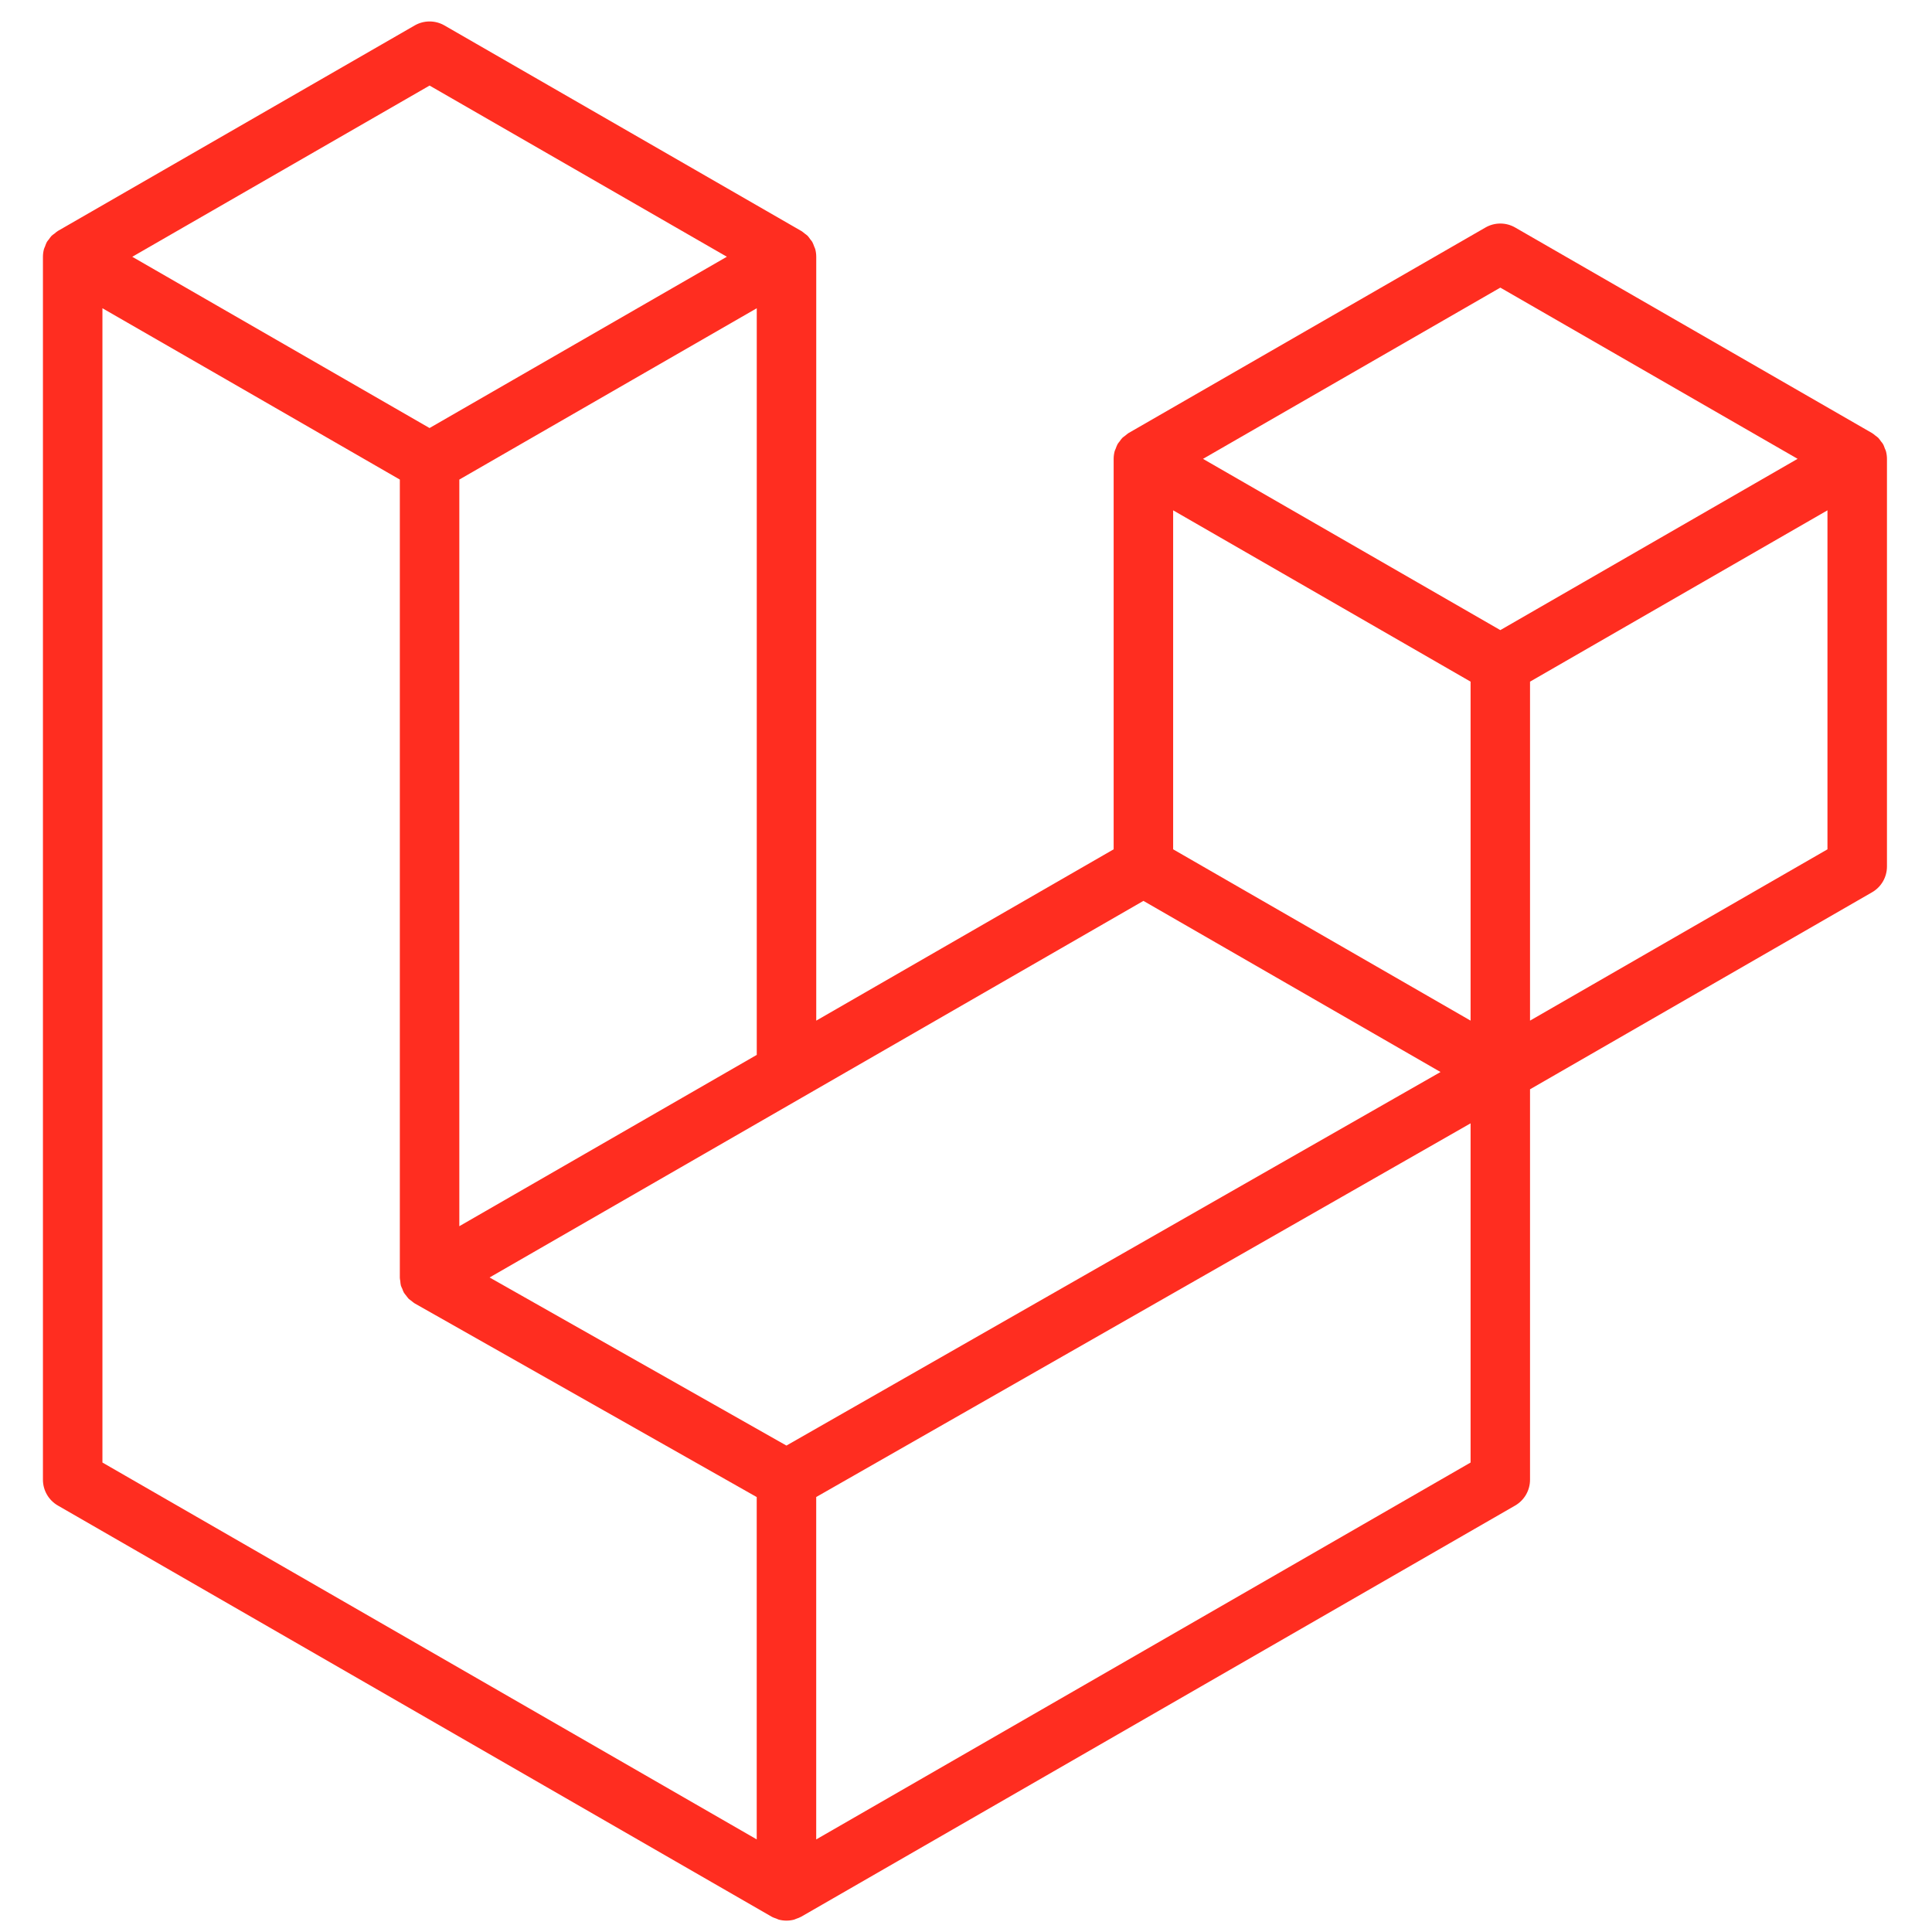
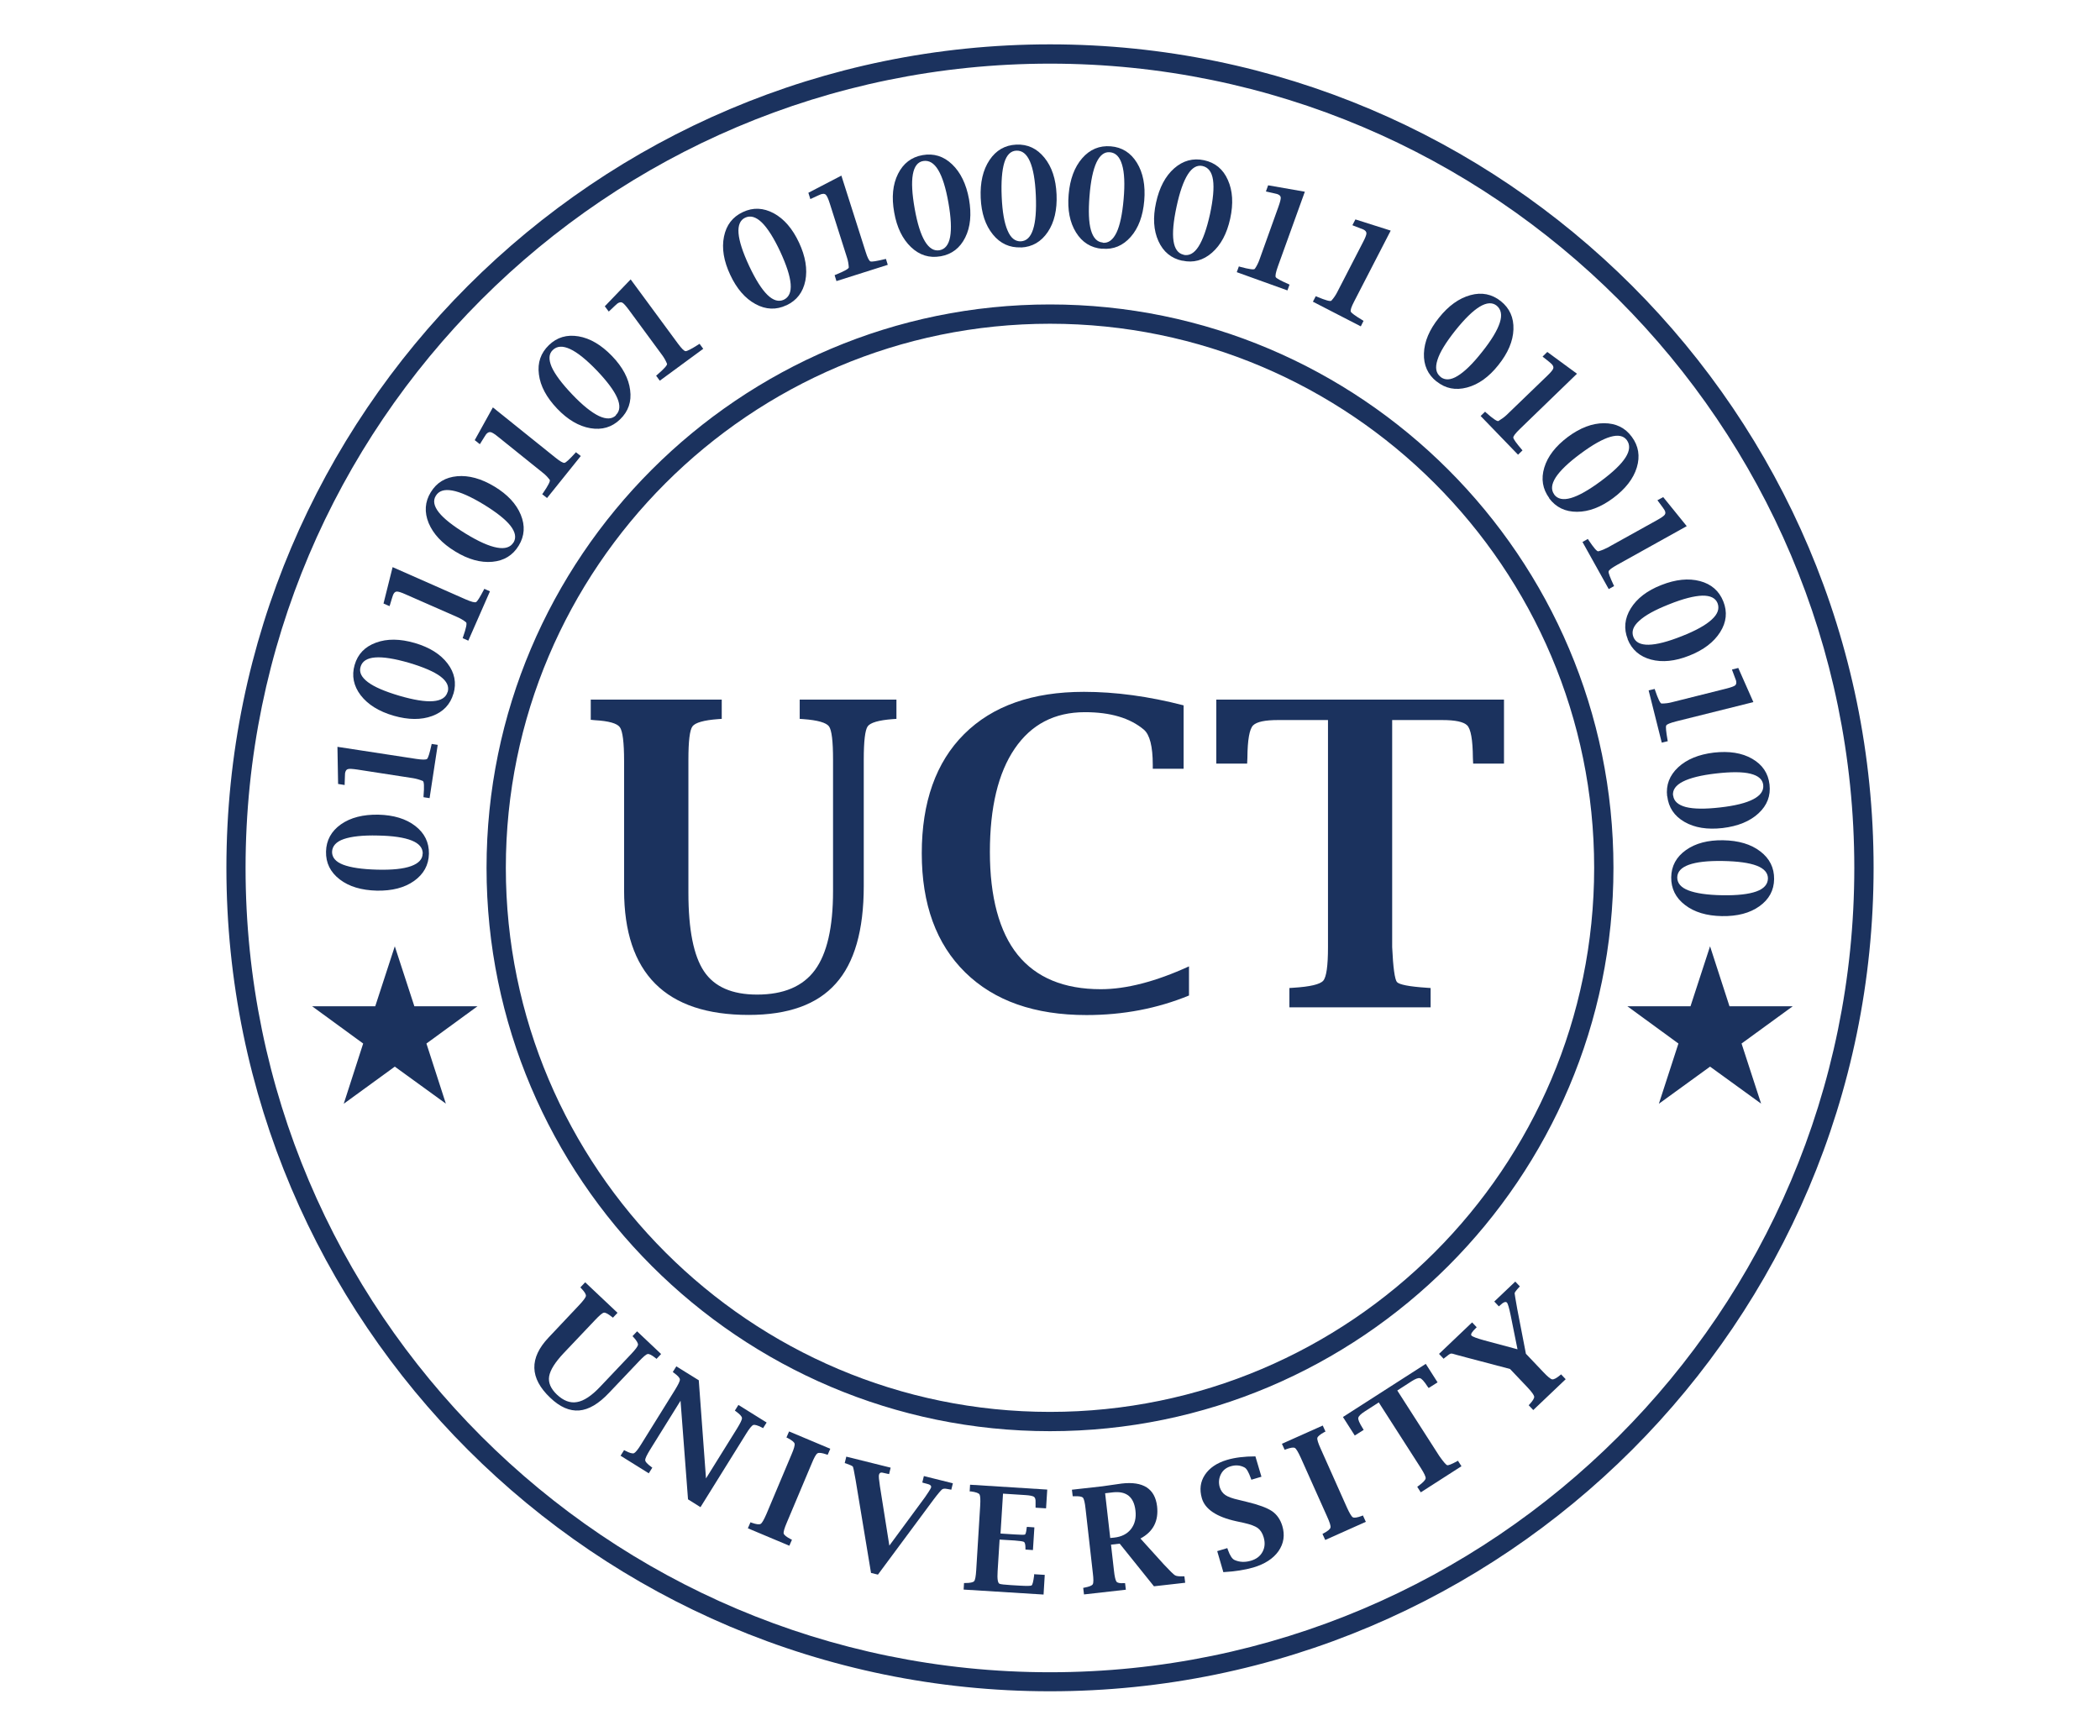
- <svg xmlns="http://www.w3.org/2000/svg" width="166" height="166" viewBox="0 0 166 166" fill="none">
-   <path fill-rule="evenodd" clip-rule="evenodd" d="M162.041 38.759C162.099 38.977 162.129 39.201 162.13 39.426V74.452C162.13 74.902 162.011 75.344 161.786 75.733C161.561 76.122 161.237 76.444 160.847 76.668L131.462 93.594V127.141C131.462 128.054 130.977 128.897 130.186 129.357L68.847 164.683C68.707 164.763 68.554 164.814 68.401 164.868C68.343 164.887 68.289 164.922 68.228 164.938C67.8 165.051 67.349 165.051 66.92 164.938C66.85 164.919 66.786 164.881 66.719 164.855C66.579 164.804 66.432 164.76 66.298 164.683L4.972 129.357C4.583 129.133 4.259 128.81 4.034 128.421C3.808 128.032 3.69 127.591 3.689 127.141L3.689 22.063C3.689 21.834 3.721 21.61 3.779 21.393C3.798 21.32 3.843 21.253 3.868 21.179C3.916 21.045 3.961 20.908 4.031 20.783C4.079 20.7 4.149 20.633 4.206 20.557C4.28 20.454 4.347 20.349 4.433 20.26C4.506 20.186 4.602 20.132 4.685 20.068C4.778 19.992 4.861 19.909 4.966 19.848L35.633 2.185C36.022 1.961 36.462 1.844 36.91 1.844C37.358 1.844 37.798 1.961 38.186 2.185L68.851 19.848H68.857C68.959 19.912 69.045 19.992 69.138 20.065C69.221 20.129 69.313 20.186 69.387 20.257C69.476 20.349 69.54 20.454 69.616 20.557C69.671 20.633 69.744 20.7 69.789 20.783C69.862 20.911 69.904 21.045 69.955 21.179C69.98 21.253 70.025 21.32 70.044 21.396C70.103 21.614 70.133 21.838 70.133 22.063V87.694L95.686 72.974V39.423C95.686 39.2 95.718 38.973 95.775 38.759C95.798 38.683 95.839 38.615 95.865 38.542C95.916 38.408 95.96 38.271 96.031 38.146C96.079 38.063 96.149 37.996 96.203 37.92C96.279 37.818 96.343 37.712 96.433 37.623C96.506 37.549 96.599 37.495 96.681 37.431C96.777 37.355 96.86 37.272 96.962 37.211L127.633 19.548C128.021 19.324 128.461 19.206 128.91 19.206C129.358 19.206 129.798 19.324 130.186 19.548L160.85 37.211C160.959 37.275 161.042 37.355 161.137 37.428C161.217 37.492 161.31 37.549 161.383 37.62C161.473 37.712 161.536 37.818 161.613 37.92C161.67 37.996 161.741 38.063 161.785 38.146C161.859 38.271 161.9 38.408 161.951 38.542C161.98 38.615 162.021 38.683 162.041 38.759ZM157.018 72.974V43.848L146.287 50.028L131.462 58.568V87.694L157.021 72.974H157.018ZM126.354 125.663V96.518L111.771 104.85L70.13 128.626V158.046L126.354 125.663ZM8.801 26.485V125.663L65.018 158.043V128.629L35.649 112L35.64 111.994L35.627 111.988C35.528 111.93 35.445 111.847 35.353 111.777C35.273 111.713 35.18 111.662 35.11 111.592L35.104 111.582C35.021 111.502 34.963 111.403 34.893 111.314C34.829 111.228 34.753 111.154 34.702 111.065L34.699 111.055C34.641 110.96 34.606 110.845 34.565 110.736C34.523 110.64 34.469 110.551 34.443 110.449C34.411 110.328 34.405 110.197 34.392 110.072C34.379 109.976 34.354 109.881 34.354 109.785V109.778V41.205L19.532 32.662L8.801 26.485ZM36.913 7.35L11.364 22.063L36.907 36.777L62.453 22.06L36.907 7.35H36.913ZM50.2 99.174L65.022 90.637V26.485L54.291 32.665L39.466 41.205V105.357L50.2 99.174ZM128.91 24.713L103.363 39.426L128.91 54.14L154.453 39.423L128.91 24.713ZM126.354 58.568L111.529 50.028L100.798 43.848V72.974L115.619 81.511L126.354 87.694V58.568ZM67.571 124.205L105.042 102.803L123.772 92.109L98.245 77.405L68.854 94.334L42.066 109.762L67.571 124.205Z" fill="#FF2D20" />
+ <svg xmlns="http://www.w3.org/2000/svg" id="Layer_1" data-name="Layer 1" viewBox="0 0 160 132.26" width="160" height="132.26">
+   <defs>
+     <style>      .cls-1 {        fill: #1b325e;      }    </style>
+   </defs>
+   <path class="cls-1" d="M80,128.88c-34.6,0-62.75-28.15-62.75-62.75S45.4,3.38,80,3.38s62.75,28.15,62.75,62.75-28.15,62.75-62.75,62.75ZM80,4.85c-33.79,0-61.29,27.49-61.29,61.29s27.49,61.29,61.29,61.29,61.28-27.49,61.28-61.29S113.79,4.85,80,4.85Z" />
+   <path class="cls-1" d="M80,109.06c-23.67,0-42.93-19.26-42.93-42.93s19.26-42.93,42.93-42.93,42.93,19.26,42.93,42.93-19.26,42.93-42.93,42.93ZM80,24.67c-22.86,0-41.46,18.6-41.46,41.46s18.6,41.46,41.46,41.46,41.46-18.6,41.46-41.46-18.6-41.46-41.46-41.46Z" />
+   <g>
+     <path class="cls-1" d="M32.68,65.06c-.02.86-.4,1.55-1.13,2.07-.73.52-1.68.76-2.84.74-1.17-.03-2.12-.31-2.83-.86-.71-.55-1.06-1.25-1.04-2.12.02-.86.4-1.55,1.13-2.07.74-.52,1.69-.76,2.86-.74,1.16.03,2.1.31,2.81.86.71.55,1.05,1.25,1.04,2.11ZM32.21,65.05c0-.44-.27-.77-.84-1s-1.43-.36-2.58-.38c-1.15-.03-2.02.07-2.6.27s-.88.54-.89.98c0,.42.27.75.84.97.57.22,1.44.35,2.59.38,1.15.03,2.01-.06,2.59-.27.58-.21.88-.53.88-.96Z" />
+     <path class="cls-1" d="M25.71,56.91l6,.92c.47.07.75.07.83,0,.08-.07.19-.42.33-1.05l.02-.09.46.07-.62,4.06-.46-.07v-.1c.06-.72.04-1.1-.06-1.14-.25-.1-.49-.17-.73-.21l-4.27-.66c-.36-.05-.59-.07-.71-.03-.11.03-.18.14-.21.31,0,.06-.02.33-.03.8v.1s-.5-.08-.5-.08l-.05-2.84Z" />
+     <path class="cls-1" d="M34.55,52.85c-.24.83-.78,1.4-1.62,1.71-.84.31-1.82.3-2.94-.02-1.13-.33-1.96-.85-2.51-1.56-.54-.71-.7-1.49-.46-2.31.24-.83.78-1.39,1.63-1.7.84-.31,1.83-.3,2.96.03,1.12.33,1.95.85,2.49,1.56.54.71.69,1.48.45,2.31ZM34.11,52.73c.12-.42-.06-.81-.55-1.18-.49-.37-1.29-.71-2.39-1.04-1.11-.32-1.97-.46-2.59-.41s-.99.29-1.11.72c-.12.41.07.79.56,1.16.49.37,1.29.71,2.4,1.04,1.1.32,1.96.46,2.57.41.61-.05.98-.28,1.1-.7Z" />
+     <path class="cls-1" d="M29.92,43.22l5.55,2.45c.44.19.7.26.8.21s.29-.36.59-.93l.04-.08.43.19-1.65,3.76-.43-.19.03-.09c.24-.68.31-1.05.23-1.12-.21-.17-.43-.29-.65-.39l-3.96-1.74c-.33-.15-.56-.22-.67-.21-.12,0-.21.09-.28.25-.03.06-.1.31-.24.77l-.03.09-.46-.2.69-2.76Z" />
+     <path class="cls-1" d="M39.52,41.58c-.45.74-1.12,1.15-2.01,1.23-.89.08-1.84-.18-2.83-.79-1-.61-1.67-1.33-2.02-2.16-.34-.83-.29-1.62.16-2.35.45-.74,1.12-1.14,2.01-1.22s1.84.18,2.85.79c.99.6,1.66,1.32,2,2.15s.29,1.61-.16,2.35ZM39.12,41.35c.23-.37.15-.8-.23-1.29-.38-.48-1.06-1.02-2.04-1.62-.99-.6-1.78-.95-2.39-1.06s-1.03.02-1.26.41c-.22.36-.14.78.24,1.26.38.48,1.07,1.02,2.05,1.62.98.6,1.77.95,2.38,1.06.6.11,1.02-.02,1.25-.39Z" />
+     <path class="cls-1" d="M37.56,31.05l4.73,3.8c.37.3.61.44.72.42s.38-.27.81-.74l.06-.07.37.29-2.57,3.2-.37-.29.06-.08c.41-.6.58-.94.51-1.02-.16-.21-.34-.4-.53-.54l-3.37-2.71c-.28-.23-.48-.36-.6-.38s-.23.03-.34.16c-.04.05-.18.28-.43.68l-.05.08-.39-.31,1.38-2.49Z" />
+     <path class="cls-1" d="M47.24,31.96c-.62.6-1.38.82-2.26.67-.88-.15-1.73-.65-2.53-1.49-.81-.85-1.28-1.72-1.39-2.61-.12-.89.14-1.63.76-2.23.62-.6,1.37-.82,2.26-.67.88.15,1.73.65,2.55,1.5.81.84,1.27,1.71,1.38,2.59.12.89-.14,1.63-.76,2.23ZM46.92,31.63c.32-.3.35-.74.11-1.3s-.76-1.26-1.55-2.09c-.8-.83-1.48-1.38-2.04-1.64s-1-.24-1.32.07c-.31.29-.33.72-.09,1.29.25.56.77,1.26,1.57,2.1.79.83,1.47,1.37,2.03,1.64.56.26.99.25,1.3-.05Z" />
+     <path class="cls-1" d="M48.05,21.29l3.6,4.89c.28.38.48.58.59.58.11,0,.43-.16.98-.51l.08-.05.28.38-3.31,2.43-.28-.38.07-.06c.55-.47.8-.76.76-.85-.1-.25-.23-.47-.37-.66l-2.56-3.48c-.22-.29-.38-.47-.48-.52s-.23-.03-.37.07c-.05.04-.25.22-.59.55l-.07.06-.3-.4,1.97-2.05Z" />
+     <path class="cls-1" d="M59.92,23.26c-.78.37-1.57.34-2.36-.09-.79-.43-1.43-1.17-1.92-2.22-.5-1.06-.66-2.03-.48-2.92.18-.88.65-1.5,1.44-1.87.78-.37,1.56-.33,2.35.09.79.43,1.43,1.17,1.93,2.24.49,1.05.65,2.02.48,2.9-.18.88-.65,1.5-1.43,1.87ZM59.72,22.84c.39-.19.57-.58.52-1.2s-.32-1.44-.8-2.48c-.49-1.04-.96-1.78-1.4-2.21-.45-.43-.87-.55-1.27-.36-.38.18-.55.58-.5,1.19.05.61.32,1.44.81,2.49.49,1.04.95,1.77,1.39,2.2.44.43.86.55,1.25.37Z" />
+     <path class="cls-1" d="M64.11,13.4l1.84,5.78c.14.46.27.7.37.74.1.04.46-.02,1.09-.17l.09-.02.14.45-3.91,1.24-.14-.45.09-.04c.67-.27,1-.46.99-.56-.02-.27-.06-.52-.14-.75l-1.31-4.12c-.11-.35-.21-.56-.29-.65s-.2-.1-.37-.05c-.06.02-.31.13-.73.33l-.09.04-.15-.48,2.52-1.31Z" />
+     <path class="cls-1" d="M71.66,19.53c-.85.15-1.6-.08-2.25-.7-.65-.62-1.08-1.5-1.28-2.64-.21-1.16-.11-2.14.29-2.94.4-.8,1.02-1.28,1.87-1.43.85-.15,1.6.08,2.25.7.65.62,1.08,1.51,1.29,2.66.2,1.15.11,2.12-.29,2.92s-1.02,1.28-1.87,1.43ZM71.58,19.07c.43-.08.7-.42.81-1.02.11-.6.07-1.47-.13-2.6-.2-1.14-.46-1.97-.78-2.5s-.7-.75-1.14-.68c-.42.07-.68.41-.79,1.02-.11.61-.06,1.48.14,2.61.2,1.13.46,1.96.78,2.49s.69.75,1.11.68Z" />
+     <path class="cls-1" d="M77.79,18.85c-.86.04-1.58-.29-2.14-.98-.57-.7-.88-1.62-.93-2.79-.05-1.17.17-2.13.67-2.88.5-.75,1.18-1.14,2.04-1.18.86-.04,1.57.29,2.14.99.57.7.88,1.63.93,2.81.05,1.16-.17,2.12-.67,2.86s-1.18,1.14-2.04,1.18ZM77.77,18.39c.44-.02.75-.32.94-.91.19-.58.26-1.45.21-2.6-.05-1.15-.2-2.01-.45-2.58-.25-.57-.59-.84-1.04-.82-.42.02-.73.32-.91.91s-.25,1.46-.2,2.61c.05,1.15.2,2,.45,2.57.24.57.58.84,1.02.82Z" />
+     <path class="cls-1" d="M83.98,18.96c-.86-.07-1.53-.49-2-1.25-.47-.76-.66-1.72-.56-2.88.1-1.17.44-2.09,1.03-2.77.59-.68,1.32-.98,2.18-.91.86.07,1.52.49,1.99,1.25.47.76.66,1.73.56,2.9-.1,1.16-.44,2.08-1.03,2.75-.59.67-1.32.98-2.17.9ZM84.02,18.5c.43.04.78-.22,1.05-.78.26-.55.44-1.4.54-2.55.1-1.15.06-2.02-.12-2.62s-.48-.91-.93-.95c-.42-.04-.76.23-1.02.78-.26.56-.44,1.41-.53,2.56-.09,1.14-.06,2.01.11,2.6.17.59.47.91.9.94Z" />
+     <path class="cls-1" d="M90.08,19.87c-.84-.18-1.45-.68-1.82-1.5-.37-.82-.43-1.79-.18-2.93.25-1.15.71-2.02,1.38-2.61s1.43-.8,2.28-.62c.84.18,1.45.68,1.81,1.5.37.82.43,1.8.18,2.95-.25,1.14-.71,2-1.38,2.59-.67.59-1.43.8-2.27.61ZM90.18,19.42c.43.09.81-.12,1.14-.64.33-.52.62-1.34.87-2.46.24-1.13.32-2,.23-2.61-.09-.61-.36-.96-.8-1.06-.41-.09-.79.12-1.12.64-.33.52-.62,1.34-.86,2.47-.24,1.12-.32,1.99-.23,2.6.09.61.35.96.77,1.05Z" />
+     <path class="cls-1" d="M99.42,14.6l-2.06,5.71c-.16.45-.21.72-.16.81s.38.27.97.53l.08.04-.16.44-3.86-1.39.16-.44.09.03c.7.19,1.07.24,1.13.15.15-.22.26-.45.34-.67l1.46-4.07c.12-.34.18-.57.17-.69-.01-.12-.1-.2-.26-.26-.06-.02-.32-.08-.78-.18l-.09-.02.17-.47,2.8.49Z" />
+     <path class="cls-1" d="M105.96,17.57l-2.78,5.39c-.22.42-.31.69-.26.79.04.1.34.32.89.65l.08.05-.21.42-3.65-1.88.22-.42.09.04c.67.28,1.03.38,1.1.3.18-.2.32-.41.43-.62l1.98-3.84c.17-.32.25-.54.26-.66,0-.12-.07-.22-.23-.3-.06-.03-.31-.12-.75-.29l-.09-.04.23-.44,2.71.86Z" />
+     <path class="cls-1" d="M109.46,29.08c-.68-.54-1-1.26-.97-2.15.03-.9.41-1.8,1.14-2.71.73-.92,1.53-1.49,2.4-1.73s1.64-.08,2.32.46c.67.54.99,1.25.96,2.15-.03.9-.42,1.81-1.15,2.72-.72.91-1.52,1.48-2.39,1.71s-1.64.08-2.31-.46ZM109.75,28.72c.34.27.78.25,1.3-.07.53-.32,1.15-.92,1.86-1.82.72-.9,1.17-1.65,1.36-2.24.19-.59.1-1.02-.24-1.3-.33-.26-.76-.24-1.29.08-.53.32-1.15.93-1.87,1.83-.71.9-1.17,1.64-1.35,2.23-.19.59-.11,1.01.23,1.28Z" />
+     <path class="cls-1" d="M120.16,28.47l-4.36,4.22c-.34.33-.51.55-.5.66s.22.41.64.9l.06.07-.34.33-2.85-2.95.34-.33.07.07c.54.48.86.69.95.64.23-.14.44-.29.61-.45l3.11-3c.26-.25.41-.43.45-.54s0-.23-.12-.35c-.04-.05-.25-.22-.62-.51l-.07-.06.36-.35,2.29,1.68Z" />
+     <path class="cls-1" d="M118.04,37.96c-.51-.7-.64-1.47-.38-2.33s.86-1.63,1.79-2.33c.94-.7,1.86-1.05,2.76-1.05.9,0,1.61.34,2.12,1.04.51.69.64,1.47.38,2.33-.26.86-.87,1.64-1.81,2.34-.93.69-1.85,1.04-2.75,1.04-.9,0-1.6-.34-2.12-1.03ZM118.41,37.68c.26.35.69.44,1.28.27.59-.17,1.35-.6,2.27-1.28.93-.69,1.56-1.29,1.89-1.81.33-.52.36-.96.1-1.32-.25-.34-.67-.42-1.26-.25-.59.17-1.35.6-2.28,1.29-.92.68-1.55,1.29-1.88,1.8-.33.52-.37.95-.11,1.3Z" />
+     <path class="cls-1" d="M128.52,40.09l-5.3,2.95c-.42.23-.64.4-.66.51s.11.45.38,1.03l.04.08-.41.23-2-3.59.41-.23.05.08c.4.6.65.89.75.86.26-.07.49-.17.7-.28l3.78-2.1c.32-.18.51-.31.58-.41.07-.1.06-.22-.03-.37-.03-.06-.19-.27-.47-.65l-.06-.08.44-.24,1.79,2.21Z" />
+     <path class="cls-1" d="M124.02,48.71c-.32-.8-.24-1.59.23-2.35.47-.76,1.25-1.36,2.33-1.78,1.09-.43,2.07-.53,2.94-.3.87.23,1.46.75,1.78,1.55.32.8.24,1.58-.24,2.34s-1.26,1.36-2.35,1.79c-1.08.43-2.06.53-2.92.3s-1.46-.75-1.78-1.55ZM124.45,48.54c.16.41.55.6,1.16.59.62-.01,1.46-.23,2.52-.65,1.07-.42,1.84-.85,2.29-1.27.46-.42.6-.83.44-1.25-.16-.39-.54-.58-1.16-.57-.62.02-1.46.23-2.53.66-1.07.42-1.83.84-2.28,1.26-.46.41-.6.82-.44,1.23Z" />
+     <path class="cls-1" d="M133.6,53.5l-5.89,1.47c-.46.12-.72.22-.76.32-.05.1-.01.46.1,1.1l.02.09-.46.11-1-3.98.46-.11.03.09c.23.68.4,1.03.5,1.02.27,0,.52-.03.75-.09l4.19-1.05c.35-.09.57-.17.66-.24s.11-.2.07-.37c-.02-.06-.11-.31-.28-.75l-.03-.09.48-.12,1.15,2.6Z" />
+     <path class="cls-1" d="M127.02,60.68c-.1-.86.18-1.59.84-2.21.66-.61,1.56-.98,2.72-1.12,1.17-.13,2.14.02,2.92.47.78.45,1.22,1.1,1.32,1.96.1.86-.18,1.59-.84,2.2-.66.61-1.57.98-2.74,1.12-1.16.13-2.12-.02-2.9-.47s-1.21-1.1-1.31-1.95ZM127.48,60.62c.05.43.37.72.97.88.6.15,1.46.16,2.6.03,1.15-.13,1.99-.34,2.54-.63.55-.29.8-.65.75-1.09-.05-.42-.37-.7-.97-.85-.6-.15-1.47-.15-2.62-.02-1.14.13-1.98.34-2.53.62-.55.28-.8.64-.75,1.07Z" />
+     <path class="cls-1" d="M127.33,66.86c.01-.87.39-1.56,1.12-2.08.73-.52,1.68-.77,2.84-.75,1.17.02,2.12.3,2.83.85.71.54,1.06,1.25,1.05,2.11-.01.86-.39,1.55-1.12,2.07-.73.52-1.68.77-2.86.75-1.16-.02-2.1-.3-2.81-.85-.71-.54-1.06-1.25-1.05-2.11ZM127.79,66.86c0,.44.28.77.85.99.57.22,1.43.35,2.58.37,1.15.02,2.02-.08,2.6-.29.58-.21.87-.54.88-.99,0-.42-.28-.75-.85-.97-.57-.22-1.44-.34-2.59-.36-1.15-.02-2.01.08-2.59.29s-.87.53-.88.96Z" />
+   </g>
+   <g>
+     <path class="cls-1" d="M44.57,97.7l2.48,2.34-.35.37-.08-.06c-.29-.23-.49-.34-.61-.32s-.34.21-.67.56l-2.39,2.52c-.66.7-1.03,1.29-1.11,1.77s.12.94.59,1.39c.5.47,1.01.67,1.54.57.52-.09,1.11-.48,1.76-1.17l2.36-2.49c.33-.35.5-.58.52-.7.01-.12-.1-.32-.35-.59l-.07-.07.35-.37,1.83,1.73-.35.37-.07-.06c-.29-.23-.49-.33-.6-.31-.12.02-.34.21-.67.56l-2.27,2.39c-.79.84-1.55,1.29-2.28,1.35-.73.06-1.47-.26-2.21-.97-1.57-1.49-1.61-3.02-.12-4.59l2.31-2.45c.33-.35.51-.59.53-.71.02-.12-.1-.32-.35-.58l-.07-.08.37-.39Z" />
+     <path class="cls-1" d="M52.42,114.25l-.57-7.51-2.32,3.73c-.25.41-.38.67-.37.8,0,.12.16.29.46.51l.08.06-.27.43-2.15-1.34.27-.43.09.05c.32.17.54.23.66.19.11-.05.3-.27.55-.68l2.58-4.15c.25-.41.38-.67.37-.79,0-.12-.16-.29-.46-.51l-.08-.06.27-.43,1.71,1.06.55,7.48,2.37-3.81c.25-.41.38-.67.37-.79,0-.12-.16-.29-.46-.51l-.08-.06.27-.43,2.15,1.34-.27.43-.09-.05c-.33-.17-.55-.23-.66-.19-.11.04-.3.27-.55.68l-3.47,5.58-.94-.59Z" />
+     <path class="cls-1" d="M60.12,117.78l-3.14-1.32.2-.46.1.04c.35.12.57.15.68.08.1-.06.25-.32.44-.76l1.9-4.51c.19-.44.27-.72.24-.84s-.21-.26-.53-.43l-.09-.04.2-.46,3.14,1.32-.2.46-.09-.03c-.35-.12-.58-.15-.69-.08s-.25.32-.43.76l-1.9,4.51c-.19.44-.27.73-.24.84s.21.26.54.43l.09.04-.2.46Z" />
+     <path class="cls-1" d="M66.36,119.84l-1.17-7.06c-.11-.63-.18-.97-.21-1.02-.03-.05-.21-.13-.52-.24l-.1-.03.12-.49,3.38.84-.12.49-.1-.02c-.14-.03-.27-.06-.41-.09-.14-.03-.22.02-.26.16-.03.1,0,.39.07.86l.72,4.54,2.71-3.68c.06-.08.15-.22.27-.4.12-.19.19-.3.2-.35.03-.13-.06-.22-.28-.27l-.3-.08-.09-.03.12-.49,2.21.55-.12.49-.1-.02c-.1-.02-.18-.03-.23-.04-.18-.04-.31-.02-.39.05s-.3.32-.63.76l-4.24,5.72-.53-.13Z" />
+     <path class="cls-1" d="M79.53,121.51l-6.11-.38.03-.5h.1c.37,0,.59-.05.67-.14s.13-.38.16-.86l.3-4.88c.03-.48.01-.77-.05-.87-.06-.1-.28-.18-.65-.23h-.1s.03-.51.03-.51l5.88.37-.09,1.43-.8-.05v-.1c0-.18,0-.29,0-.33.01-.2-.03-.33-.12-.4-.09-.06-.31-.11-.64-.13l-1.72-.11-.19,3.04,1.11.07c.43.03.68.03.74.01s.11-.18.14-.49l.02-.1.57.04-.11,1.73-.57-.04v-.1c0-.29-.04-.45-.13-.49-.09-.04-.32-.07-.69-.1l-1.15-.07-.15,2.4c-.04.6.01.92.15.97.1.04.39.07.86.1l.67.04c.54.03.84.03.91-.02.07-.05.13-.3.19-.75v-.1s.81.05.81.05l-.09,1.5Z" />
+     <path class="cls-1" d="M84.65,117.72l.22,1.94c.05.48.12.76.19.86.07.1.26.14.56.12h.1s.06.5.06.5l-3.19.36-.06-.5.1-.02c.36-.07.57-.15.63-.26s.06-.4,0-.88l-.55-4.86c-.05-.48-.12-.76-.2-.85-.08-.09-.31-.13-.68-.11h-.1s-.06-.5-.06-.5l2.32-.26.98-.14.49-.07c1.64-.19,2.54.39,2.7,1.74.06.55-.01,1.03-.22,1.44s-.56.75-1.05,1.01l1.8,1.99c.44.47.72.74.83.81.11.07.32.09.62.08h.1s.06.49.06.49l-2.38.27-2.61-3.25-.68.08ZM84.59,117.2l.3-.03c.56-.06.99-.28,1.28-.65.29-.37.41-.85.34-1.42-.12-1.03-.69-1.49-1.71-1.38l-.6.07.39,3.42Z" />
+     <path class="cls-1" d="M93.21,119.81l-.47-1.61.77-.23.04.12c.16.45.33.71.52.79.39.17.8.18,1.24.05.41-.12.7-.34.88-.67.18-.33.21-.7.09-1.11-.09-.32-.25-.56-.45-.71-.21-.15-.56-.28-1.05-.39l-.6-.13c-1.5-.33-2.37-.92-2.61-1.75-.19-.66-.12-1.25.23-1.78.35-.53.91-.91,1.68-1.14.6-.18,1.33-.27,2.17-.27l.46,1.55-.77.23-.03-.09c-.17-.48-.33-.76-.48-.84-.33-.18-.69-.21-1.08-.09-.33.1-.58.3-.73.6s-.19.63-.09.98c.08.26.22.46.42.6.2.14.55.27,1.05.38l.61.15c.89.21,1.52.45,1.9.7.38.26.64.64.79,1.13.21.7.11,1.34-.29,1.92-.4.57-1.05.99-1.93,1.25-.63.18-1.38.3-2.25.35Z" />
+     <path class="cls-1" d="M104.08,115.96l-3.11,1.39-.21-.46.09-.05c.32-.17.5-.32.52-.44.03-.12-.06-.4-.26-.84l-2-4.47c-.2-.44-.35-.69-.45-.75-.1-.06-.33-.03-.68.1l-.1.04-.21-.46,3.11-1.39.21.46-.09.04c-.33.18-.5.33-.53.44-.03.12.06.4.26.84l1.99,4.46c.2.44.35.69.45.75s.33.03.68-.1l.09-.04.21.46Z" />
+     <path class="cls-1" d="M105.06,106.86l-1.1.71c-.28.18-.44.34-.47.47-.03.13.08.39.33.79l.08.13-.68.43-.9-1.41,6.31-4.05.9,1.41-.68.43-.09-.12c-.26-.4-.45-.61-.58-.63-.13-.03-.34.05-.62.23l-1.1.71,3.2,4.99c.31.44.51.67.6.7.08.03.33-.07.74-.29l.08-.05.27.42-3.1,1.99-.27-.42.08-.06c.36-.26.54-.46.56-.58.02-.12-.11-.39-.37-.8l-3.2-4.99Z" />
+     <path class="cls-1" d="M115.05,104.32l-3.34-.88c-.42-.11-.65-.17-.71-.19-.25-.08-.4-.12-.47-.1-.07.02-.22.12-.46.32l-.08.07-.35-.37,2.52-2.4.35.37-.06.06c-.3.29-.42.48-.34.57.08.09.4.21.98.37l2.53.68-.52-2.58c-.12-.57-.21-.9-.29-.98-.09-.1-.27-.03-.52.21l-.09.08-.35-.37,1.6-1.52.35.37-.07.07c-.22.24-.33.39-.33.45,0,.06.07.46.2,1.2l.66,3.41,1.32,1.39c.33.35.56.54.68.56.12.02.32-.08.61-.32l.07-.06.35.37-2.47,2.35-.35-.37.07-.07c.25-.27.37-.47.35-.59-.02-.12-.19-.36-.52-.71l-1.31-1.38Z" />
+   </g>
+   <g>
+     <path class="cls-1" d="M45.02,53.31h9.97v1.47l-.29.02c-1.08.08-1.73.27-1.94.55-.21.28-.31,1.13-.31,2.54v10.14c0,2.82.4,4.81,1.19,5.99.79,1.18,2.14,1.77,4.04,1.77,2.02,0,3.49-.62,4.41-1.87s1.38-3.25,1.38-6.02v-10.01c0-1.41-.1-2.25-.31-2.54-.21-.28-.85-.47-1.94-.55l-.29-.02v-1.47h7.37v1.47l-.29.02c-1.07.08-1.7.27-1.9.55-.2.28-.3,1.13-.3,2.54v9.63c0,3.37-.71,5.85-2.13,7.43-1.42,1.6-3.63,2.39-6.64,2.39-6.32,0-9.49-3.17-9.49-9.51v-9.84c0-1.42-.11-2.27-.32-2.57-.21-.3-.85-.48-1.92-.54l-.3-.03v-1.55Z" />
+     <path class="cls-1" d="M90.59,75.86c-2.41.99-5.01,1.49-7.81,1.49-3.95,0-7.03-1.08-9.24-3.25s-3.31-5.19-3.31-9.08,1.08-6.94,3.23-9.08c2.16-2.15,5.2-3.22,9.13-3.22,2.39,0,4.92.34,7.59,1.03v4.83h-2.35v-.3c0-1.4-.23-2.3-.68-2.68-1.06-.89-2.55-1.33-4.49-1.33-2.31,0-4.09.93-5.35,2.78s-1.89,4.48-1.89,7.88.71,6.09,2.12,7.83c1.41,1.74,3.52,2.62,6.33,2.62,1.94,0,4.18-.58,6.72-1.74v2.22Z" />
+     <path class="cls-1" d="M101.19,54.87h-3.82c-.98,0-1.61.13-1.89.4s-.43,1.1-.44,2.48l-.02.44h-2.35v-4.88h21.92v4.88h-2.35l-.02-.44c-.01-1.38-.16-2.21-.44-2.48-.28-.27-.91-.4-1.89-.4h-3.82v17.3c.07,1.57.2,2.46.36,2.66.17.2.93.35,2.28.44l.29.02v1.47h-10.76v-1.47l.29-.02c1.29-.08,2.05-.26,2.29-.54.24-.28.36-1.13.36-2.55v-17.32Z" />
+   </g>
+   <polygon class="cls-1" points="130.29 72.11 131.77 76.68 136.59 76.68 132.69 79.52 134.18 84.1 130.29 81.28 126.39 84.11 127.88 79.52 123.99 76.68 128.8 76.68 130.29 72.11" />
+   <polygon class="cls-1" points="30.08 72.11 31.57 76.68 36.38 76.68 32.49 79.52 33.97 84.1 30.08 81.28 26.19 84.11 27.67 79.52 23.78 76.68 28.59 76.68 30.08 72.11" />
</svg>
